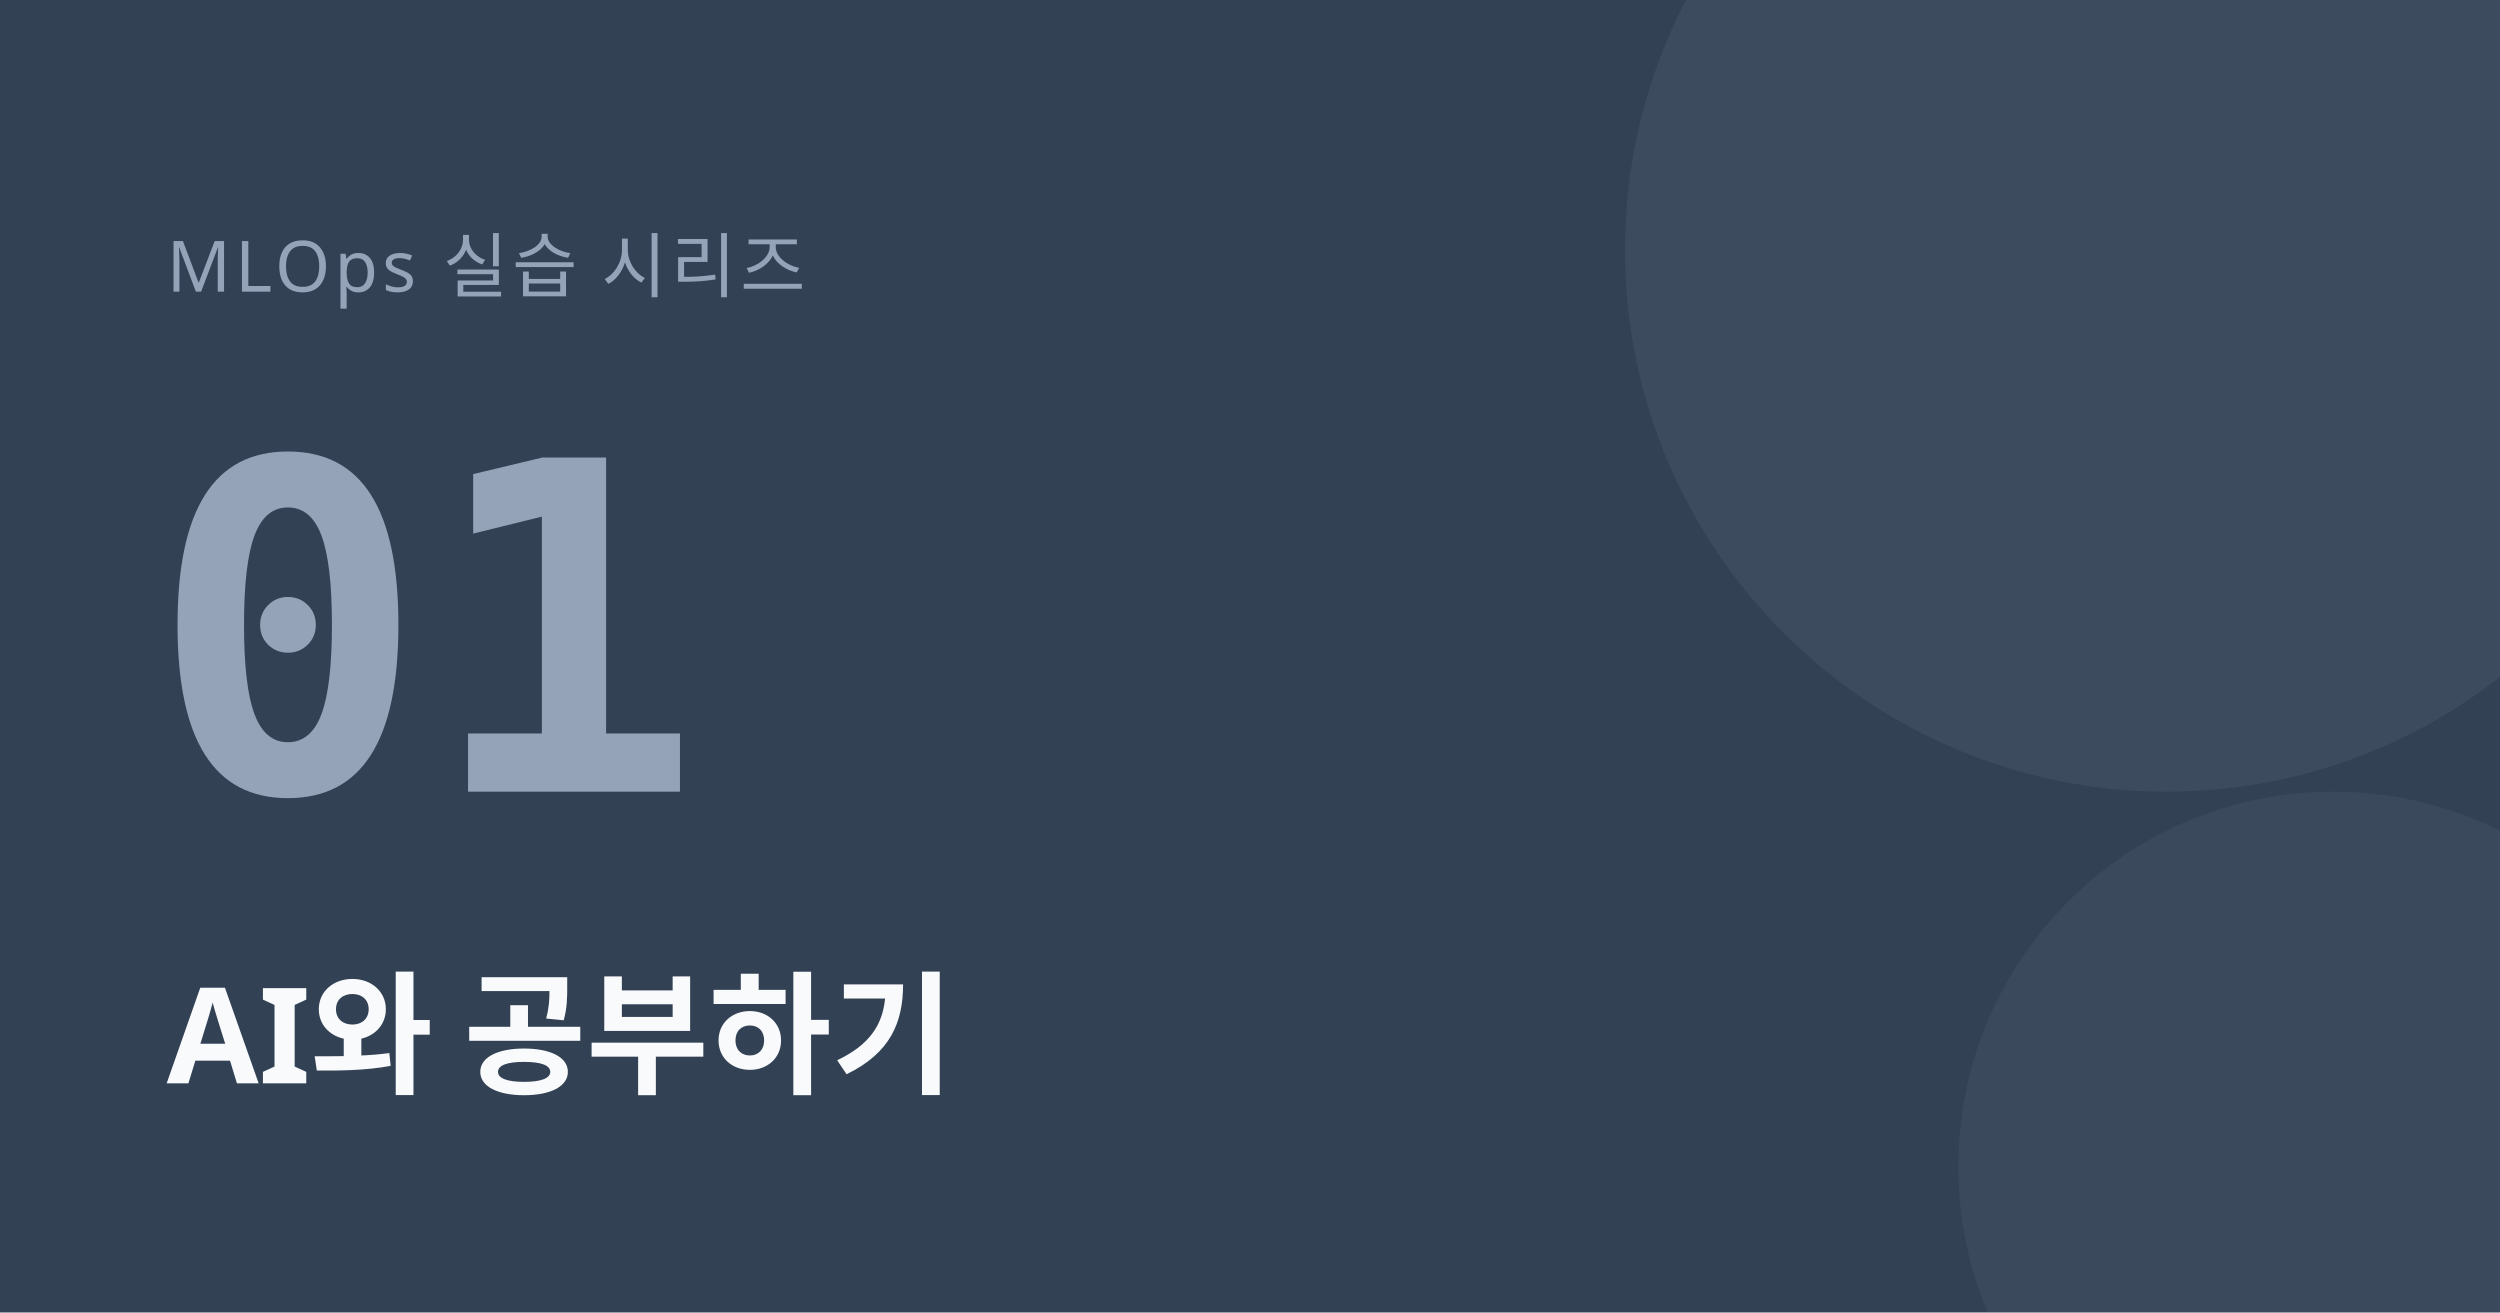
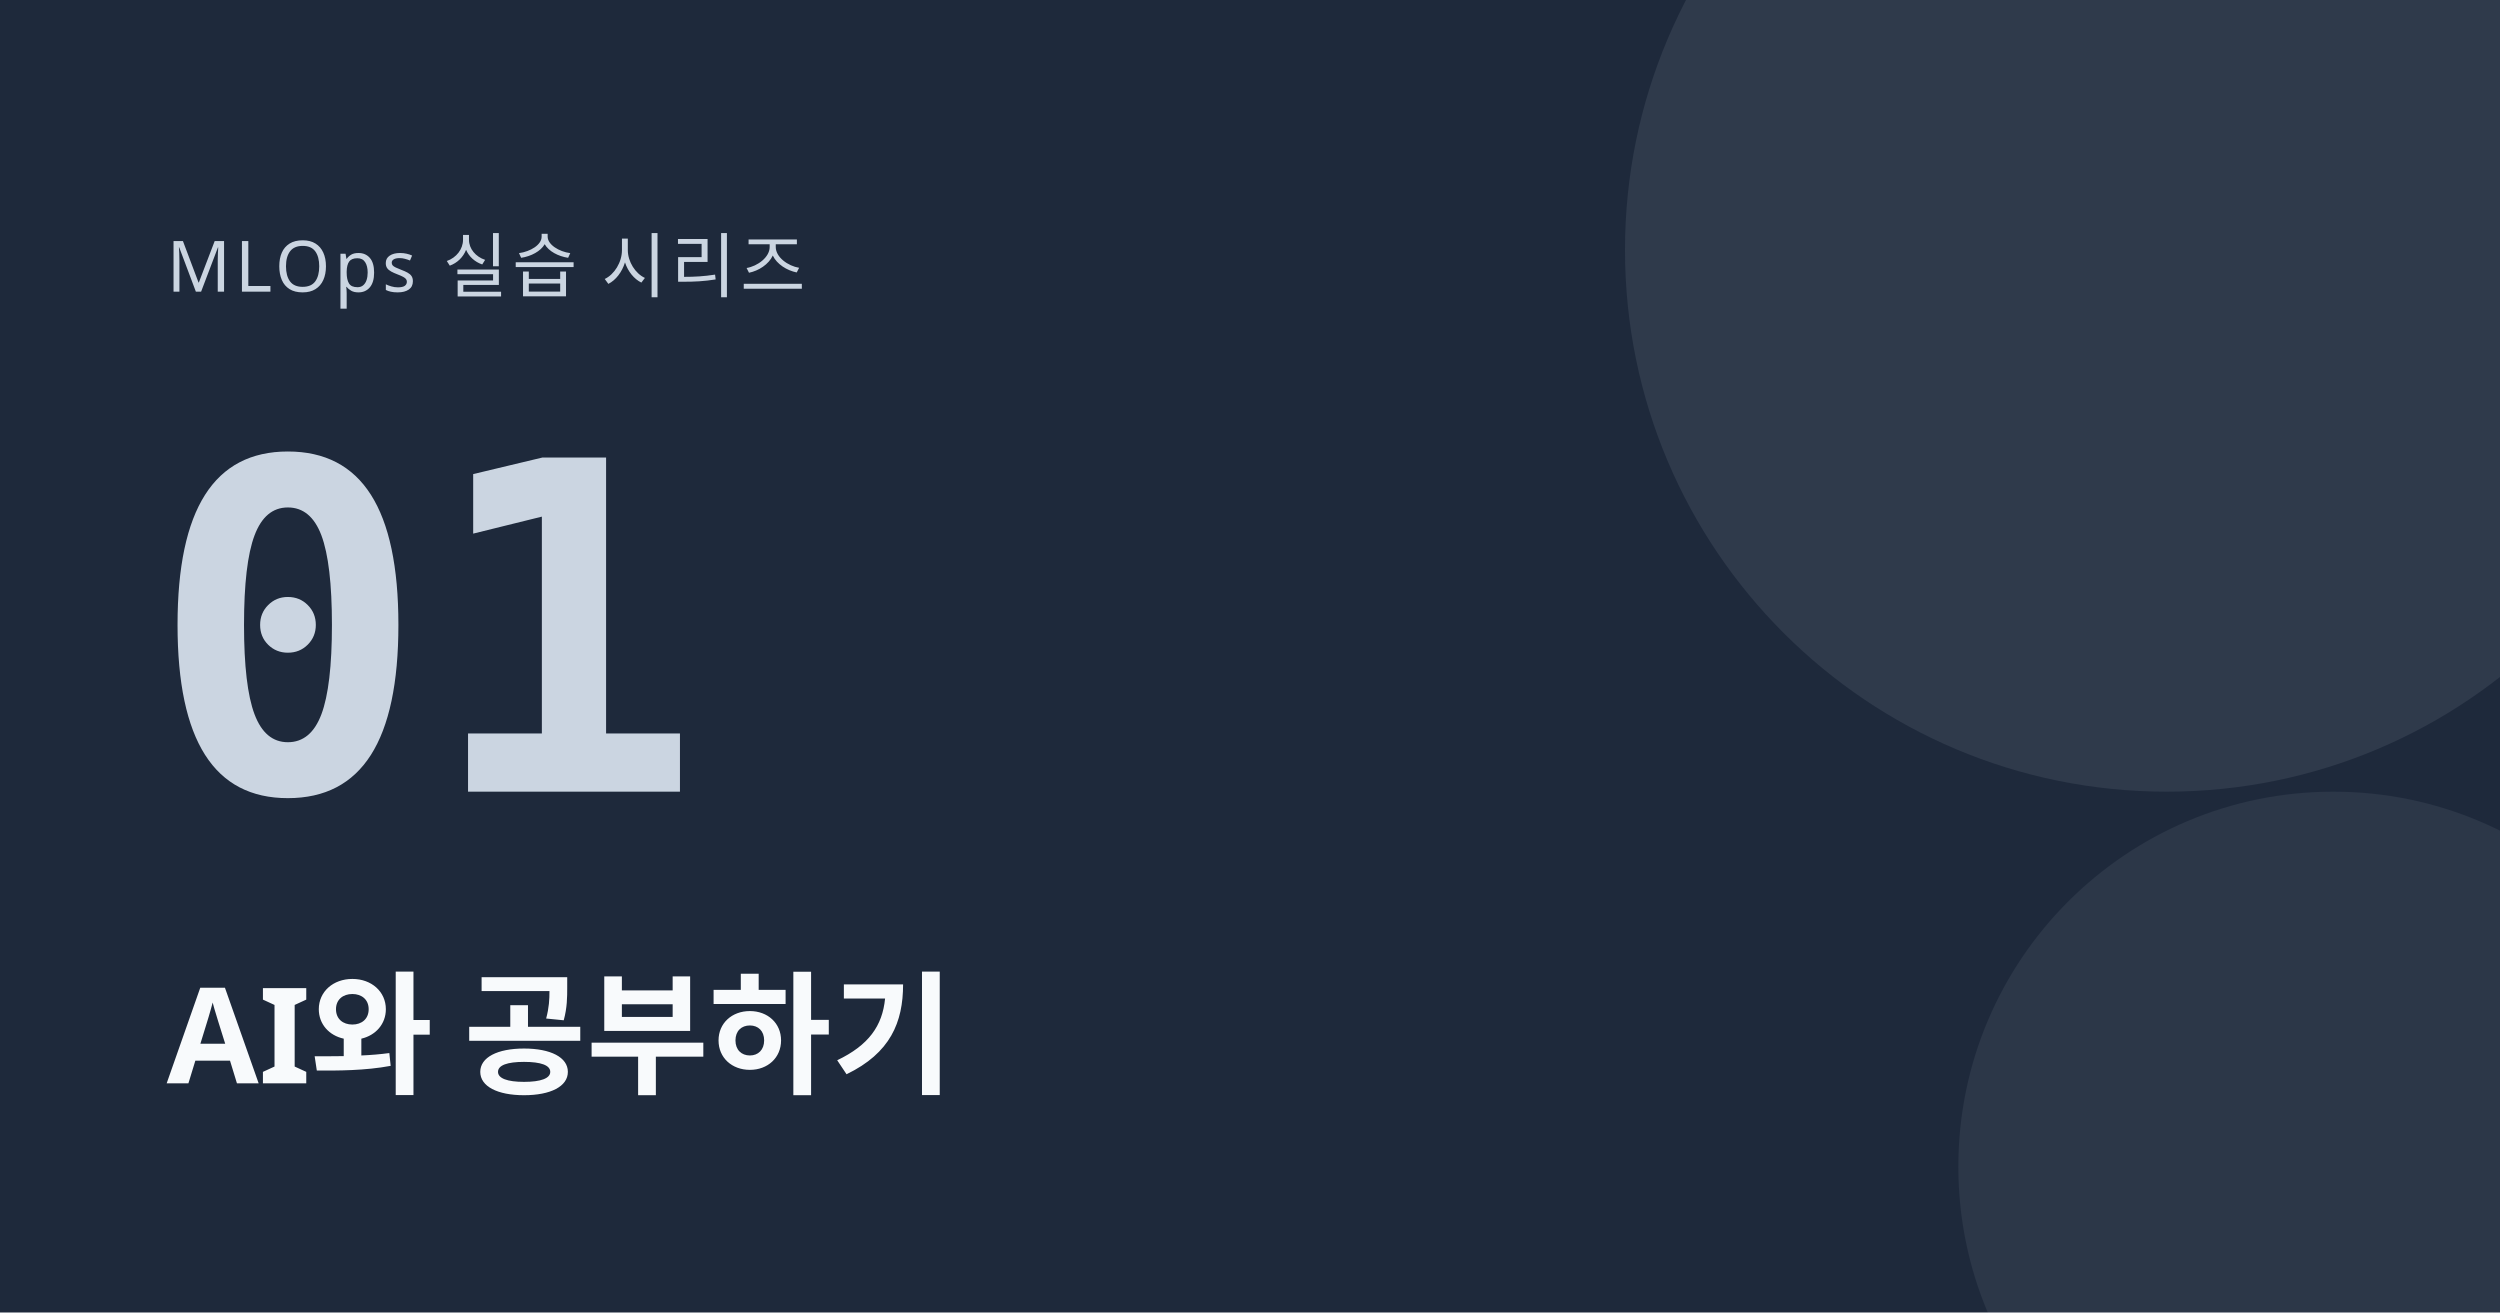
<svg xmlns="http://www.w3.org/2000/svg" width="1200" height="630" viewBox="0 0 1200 630">
-   <rect width="1200" height="630" fill="#334155" />
-   <circle cx="1040" cy="120" r="260" fill="#94a3b8" opacity=".10" />
-   <circle cx="1120" cy="560" r="180" fill="#94a3b8" opacity=".08" />
-   <text x="80" y="140" font-family="'Noto Sans KR','Apple SD Gothic Neo','Malgun Gothic',sans-serif" font-size="34" fill="#94a3b8" letter-spacing="2">MLOps 실습 시리즈</text>
-   <text x="72" y="380" font-family="'Fira Code',Consolas,monospace" font-weight="700" font-size="220" fill="#94a3b8">01</text>
+   <rect width="1200" height="630" fill="#1e293b" />
+   <circle cx="1040" cy="120" r="260" fill="#cbd5e1" opacity=".10" />
+   <circle cx="1120" cy="560" r="180" fill="#cbd5e1" opacity=".08" />
+   <text x="80" y="140" font-family="'Noto Sans KR','Apple SD Gothic Neo','Malgun Gothic',sans-serif" font-size="34" fill="#cbd5e1" letter-spacing="2">MLOps 실습 시리즈</text>
+   <text x="72" y="380" font-family="'Fira Code',Consolas,monospace" font-weight="700" font-size="220" fill="#cbd5e1">01</text>
  <text x="80" y="520" font-family="'Noto Sans KR','Apple SD Gothic Neo','Malgun Gothic',sans-serif" font-weight="700" font-size="64" fill="#f8fafc">AI와 공부하기</text>
</svg>
